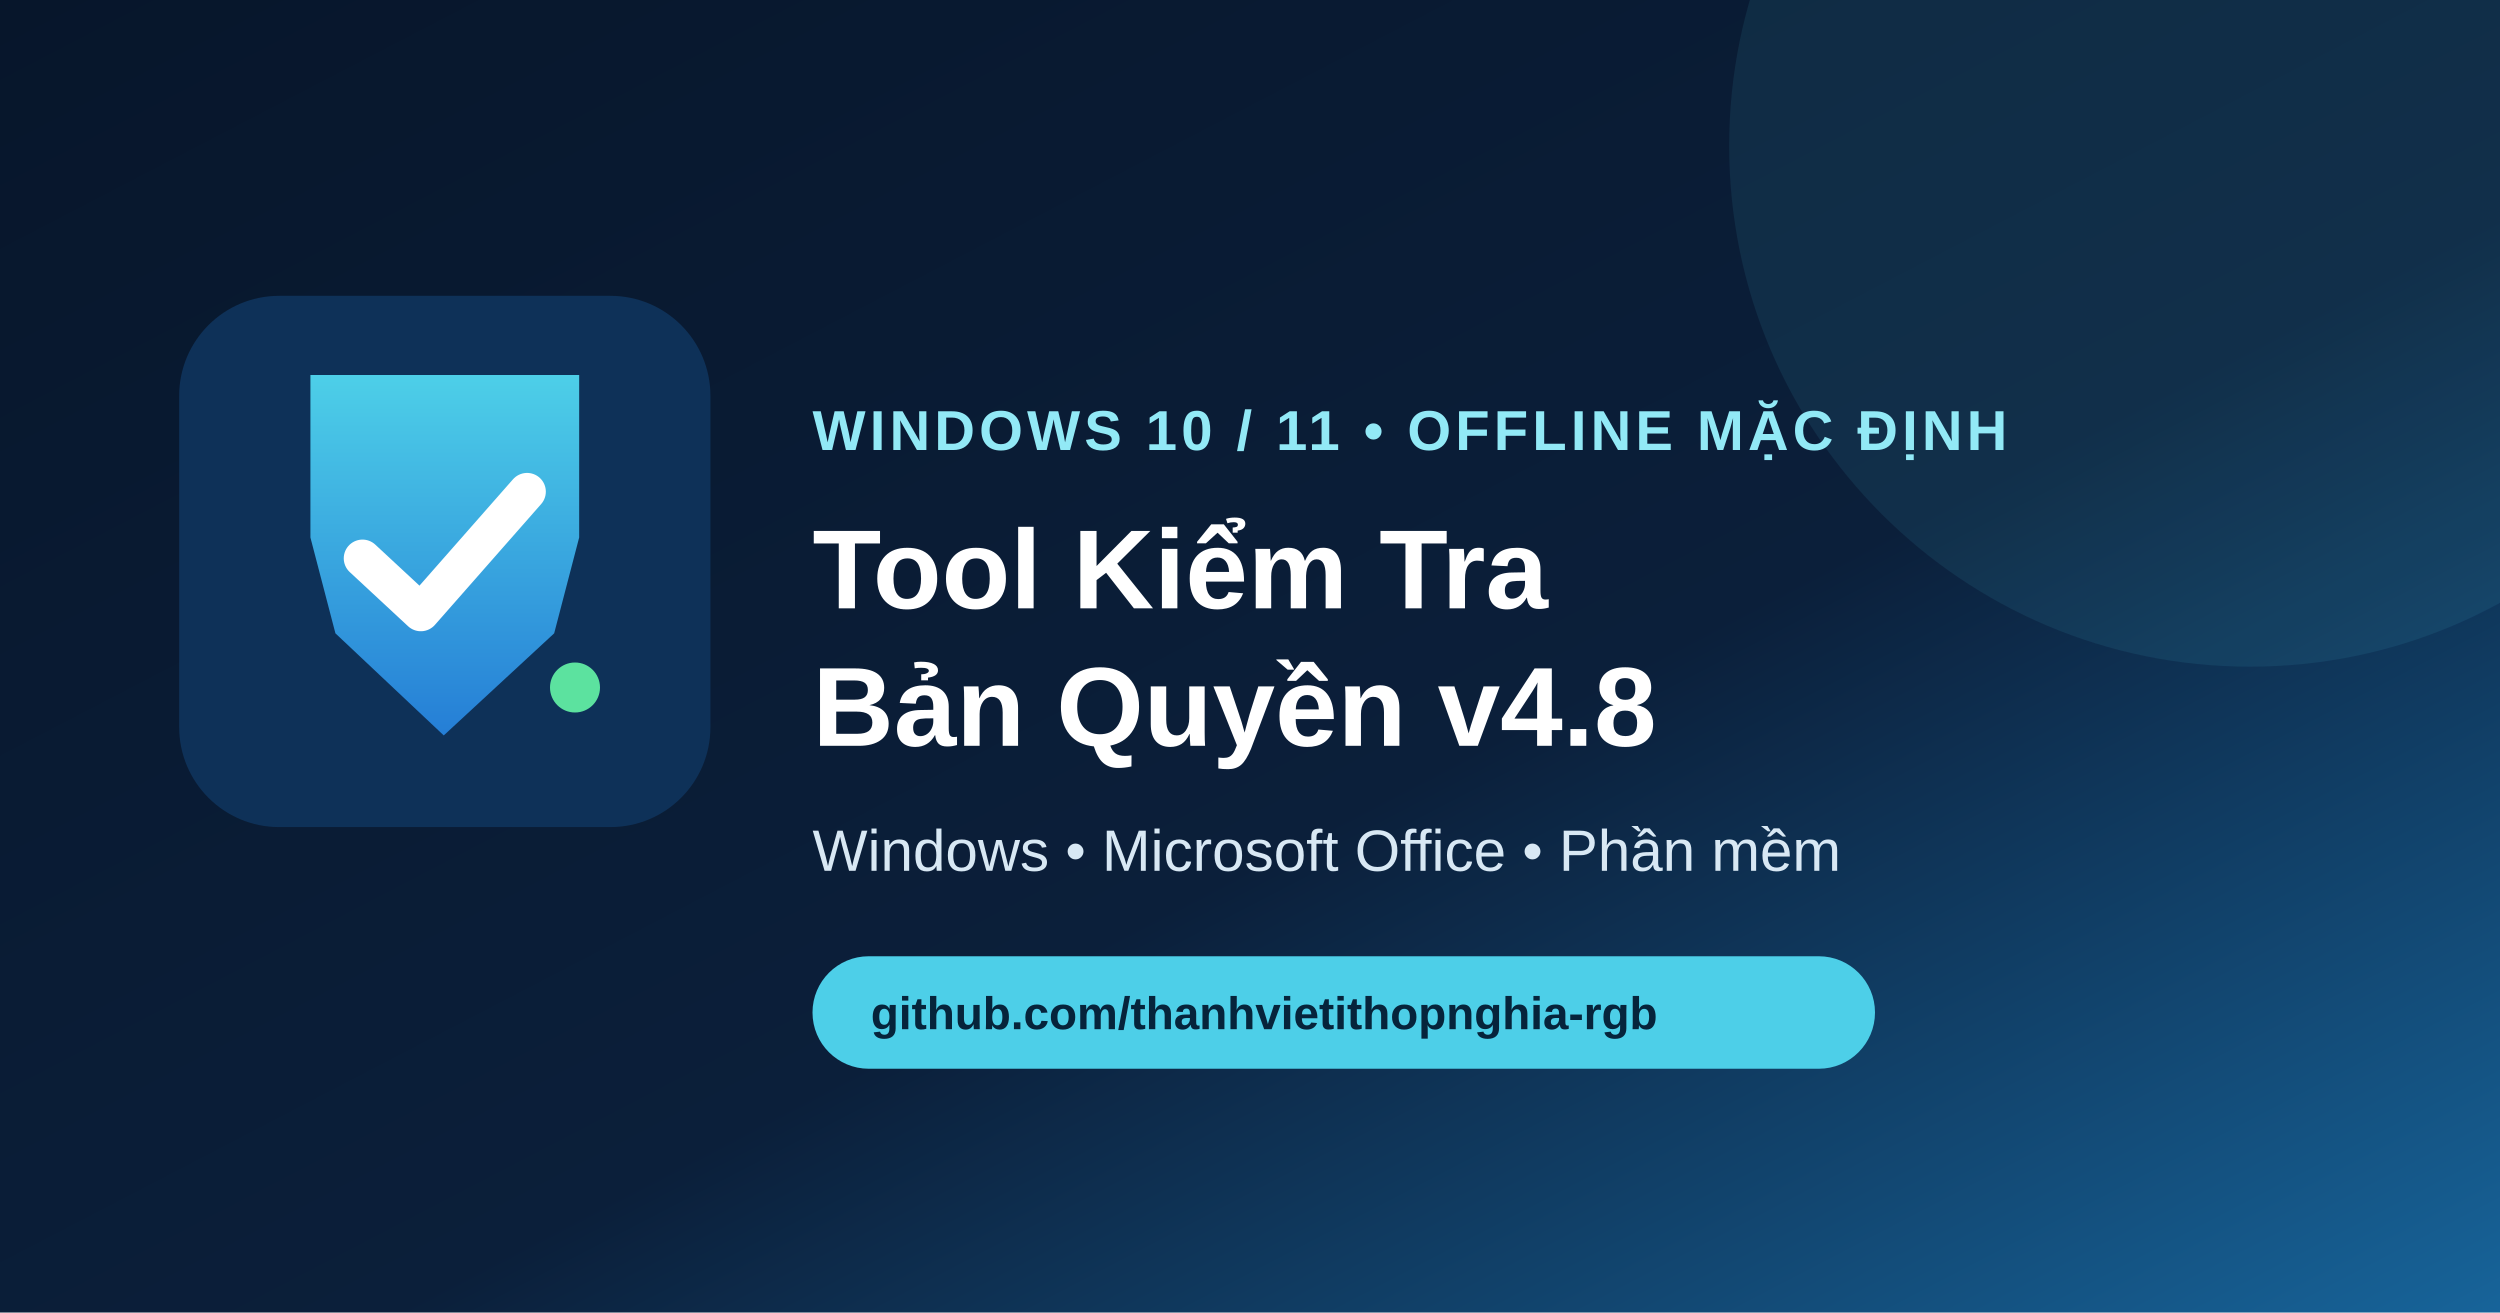
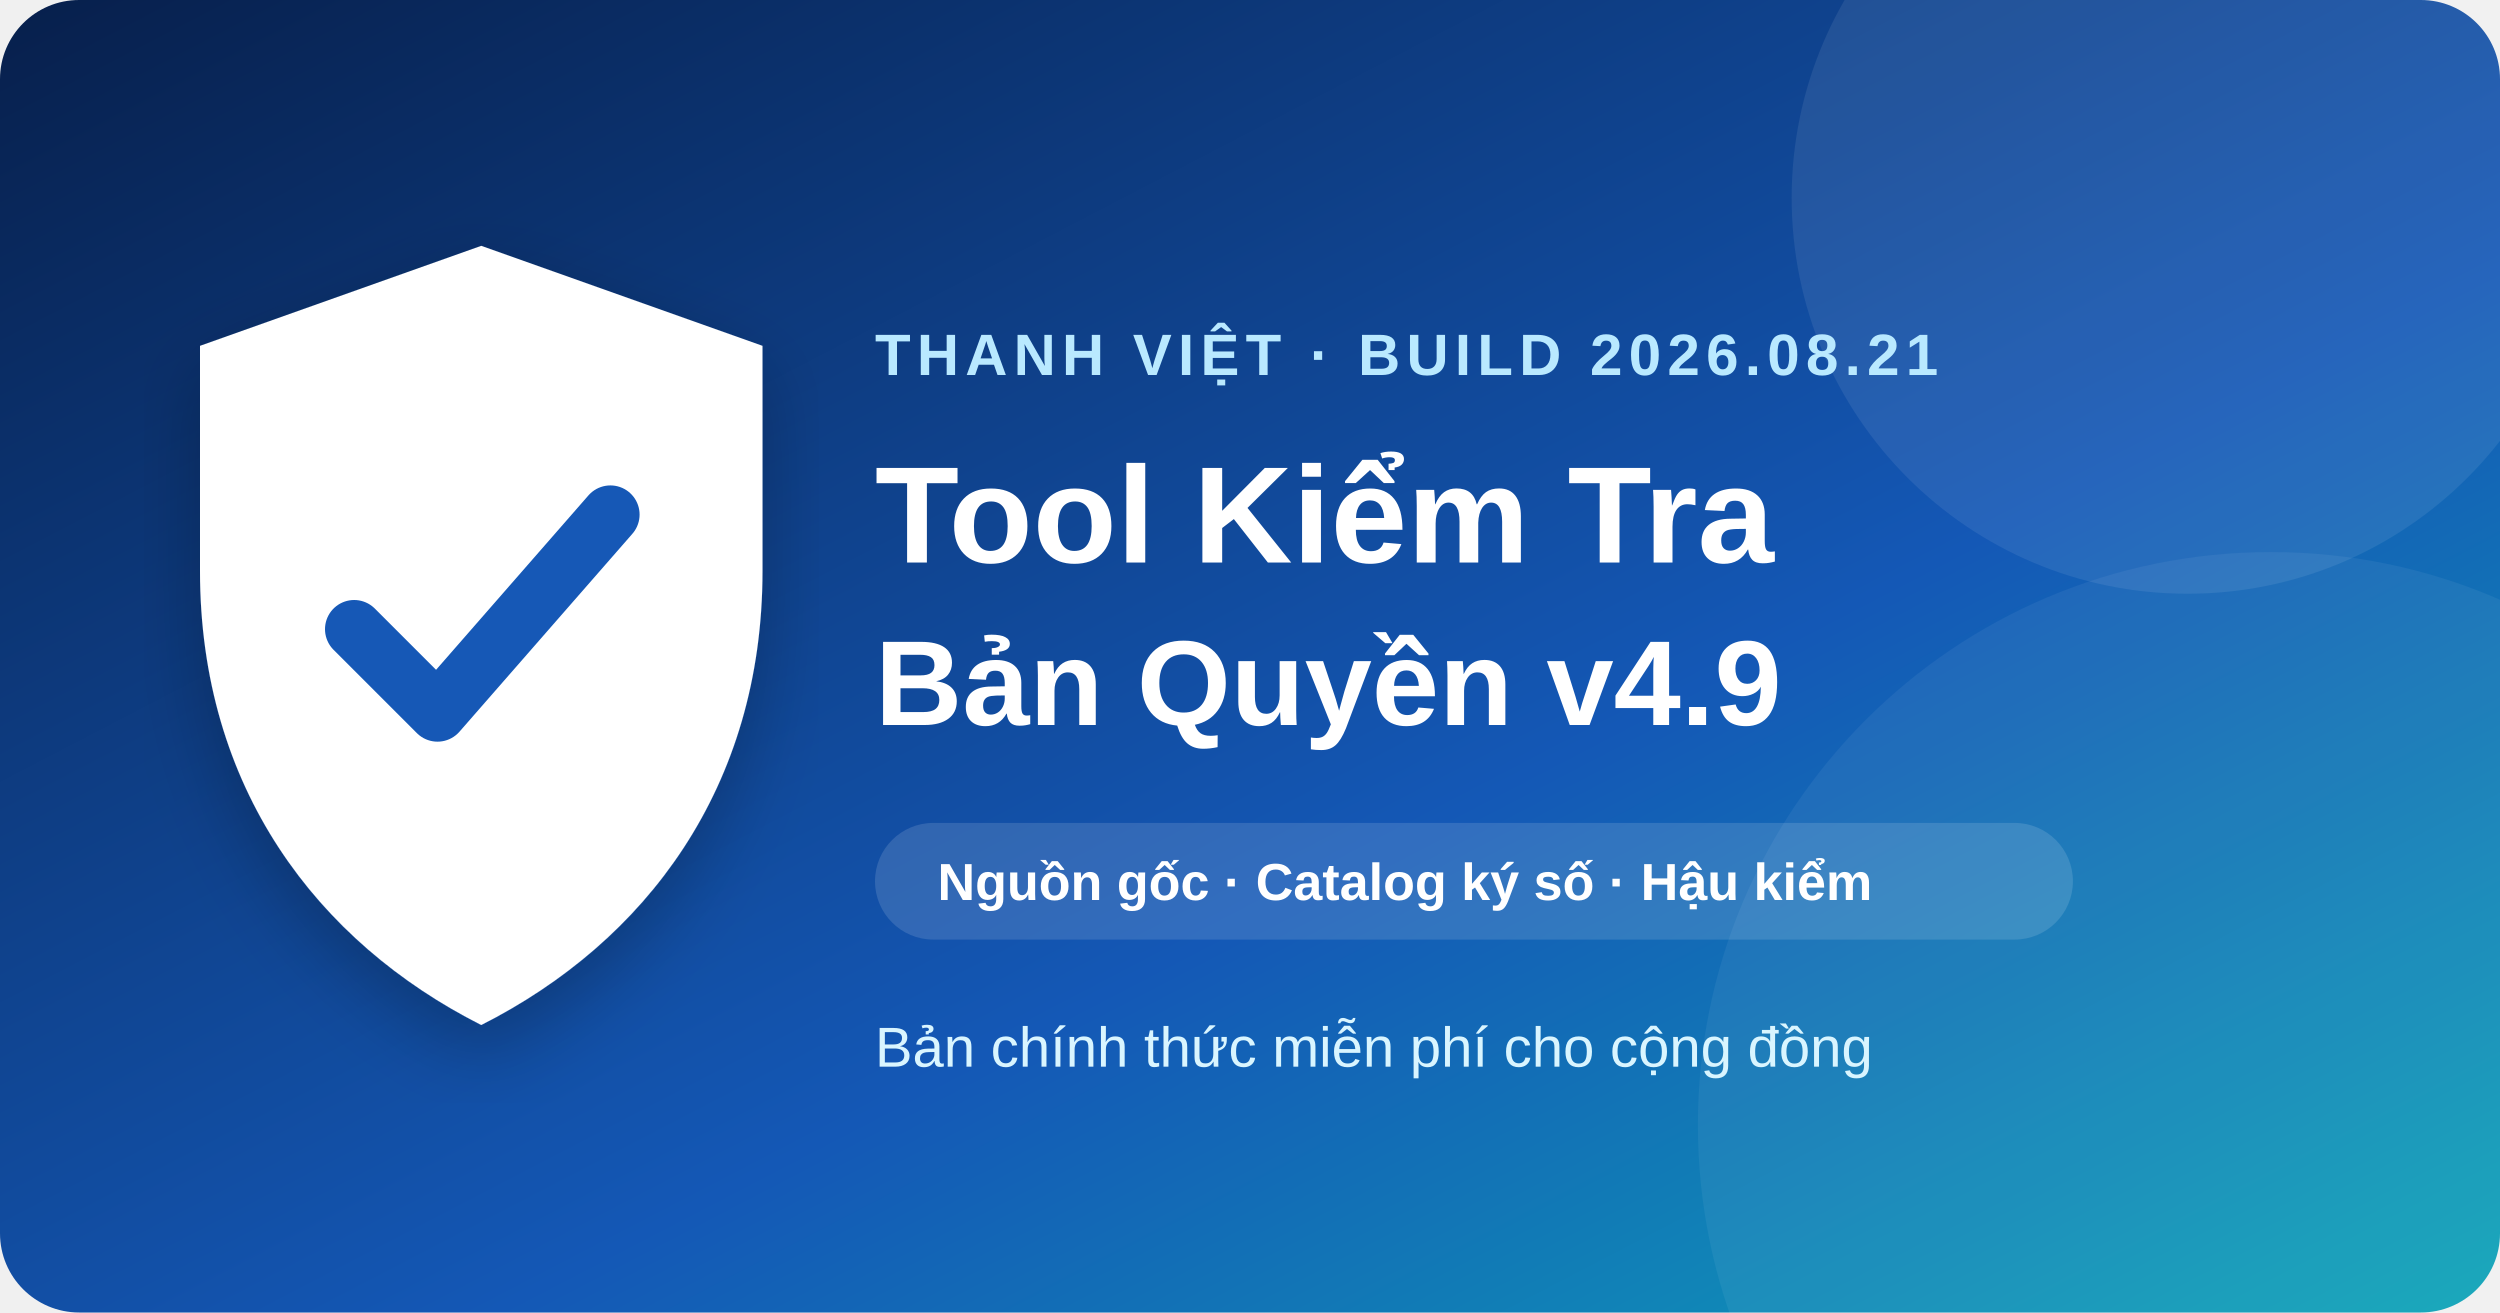
- <svg xmlns="http://www.w3.org/2000/svg" viewBox="0 0 1200 630" role="img" aria-labelledby="title desc">
+ <svg xmlns="http://www.w3.org/2000/svg" width="1200" height="630" viewBox="0 0 1200 630" role="img" aria-labelledby="title desc">
  <defs>
    <linearGradient id="bg" x1="0" y1="0" x2="1" y2="1">
-       <stop stop-color="#07162b" />
-       <stop offset=".58" stop-color="#0b1f3a" />
-       <stop offset="1" stop-color="#17649a" />
+       <stop stop-color="#071f4b" />
+       <stop offset=".6" stop-color="#1458b6" />
+       <stop offset="1" stop-color="#0ea5b7" />
    </linearGradient>
-     <linearGradient id="shield" x1="0" y1="0" x2="0" y2="1">
-       <stop stop-color="#4dcfe8" />
-       <stop offset="1" stop-color="#257ed6" />
-     </linearGradient>
+     <filter id="shadow">
+       <feDropShadow dx="0" dy="14" stdDeviation="18" flood-opacity=".24" />
+     </filter>
  </defs>
-   <rect width="1200" height="630" fill="url(#bg)" />
-   <circle cx="1080" cy="70" r="250" fill="#4dcfe8" opacity=".09" />
-   <g transform="translate(86 142)">
-     <rect width="255" height="255" rx="48" fill="#0e3158" />
-     <path d="M63 38h129v78l-12 46-53 49-52-49-12-46z" fill="url(#shield)" />
-     <path d="m88 126 28 26 51-58" fill="none" stroke="#fff" stroke-width="18" stroke-linecap="round" stroke-linejoin="round" />
-     <circle cx="190" cy="188" r="12" fill="#5ce29f" />
+   <rect width="1200" height="630" rx="38" fill="url(#bg)" />
+   <circle cx="1050" cy="95" r="190" fill="#fff" opacity=".08" />
+   <circle cx="1090" cy="540" r="275" fill="#fff" opacity=".055" />
+   <g transform="translate(86 118)" filter="url(#shadow)">
+     <path d="M145 0 280 48v108c0 104-56 178-135 218C66 334 10 260 10 156V48Z" fill="#fff" />
+     <path d="m84 184 40 40 83-95" fill="none" stroke="#1458b6" stroke-width="28" stroke-linecap="round" stroke-linejoin="round" />
  </g>
-   <text x="390" y="216" fill="#92e9f6" font-family="Segoe UI, Arial, sans-serif" font-size="27" font-weight="700" letter-spacing="2">WINDOWS 10 / 11 • OFFLINE MẶC ĐỊNH</text>
-   <text x="390" y="292" fill="#fff" font-family="Segoe UI, Arial, sans-serif" font-size="54" font-weight="750">Tool Kiểm Tra</text>
-   <text x="390" y="358" fill="#fff" font-family="Segoe UI, Arial, sans-serif" font-size="54" font-weight="750">Bản Quyền v4.8</text>
-   <text x="390" y="418" fill="#d8e8f4" font-family="Segoe UI, Arial, sans-serif" font-size="28">Windows • Microsoft Office • Phần mềm</text>
-   <rect x="390" y="459" width="510" height="54" rx="27" fill="#4dcfe8" />
-   <text x="418" y="494" fill="#06243b" font-family="Segoe UI, Arial, sans-serif" font-size="22" font-weight="700">github.com/thanhvietithopnghia-rgb</text>
+   <text x="420" y="180" fill="#b9e9ff" font-family="Segoe UI,Arial,sans-serif" font-size="28" font-weight="700" letter-spacing="3">THANH VIỆT · BUILD 2026.08.21</text>
+   <text x="420" y="270" fill="#fff" font-family="Segoe UI,Arial,sans-serif" font-size="66" font-weight="800">Tool Kiểm Tra</text>
+   <text x="420" y="348" fill="#fff" font-family="Segoe UI,Arial,sans-serif" font-size="58" font-weight="740">Bản Quyền v4.9</text>
+   <rect x="420" y="395" width="575" height="56" rx="28" fill="#fff" opacity=".13" />
+   <text x="450" y="432" fill="#fff" font-family="Segoe UI,Arial,sans-serif" font-size="25" font-weight="650">Nguồn gốc · Catalog ký số · Hậu kiểm</text>
+   <text x="420" y="512" fill="#d9f5ff" font-family="Segoe UI,Arial,sans-serif" font-size="27">Bản chính thức miễn phí cho cộng đồng</text>
</svg>
